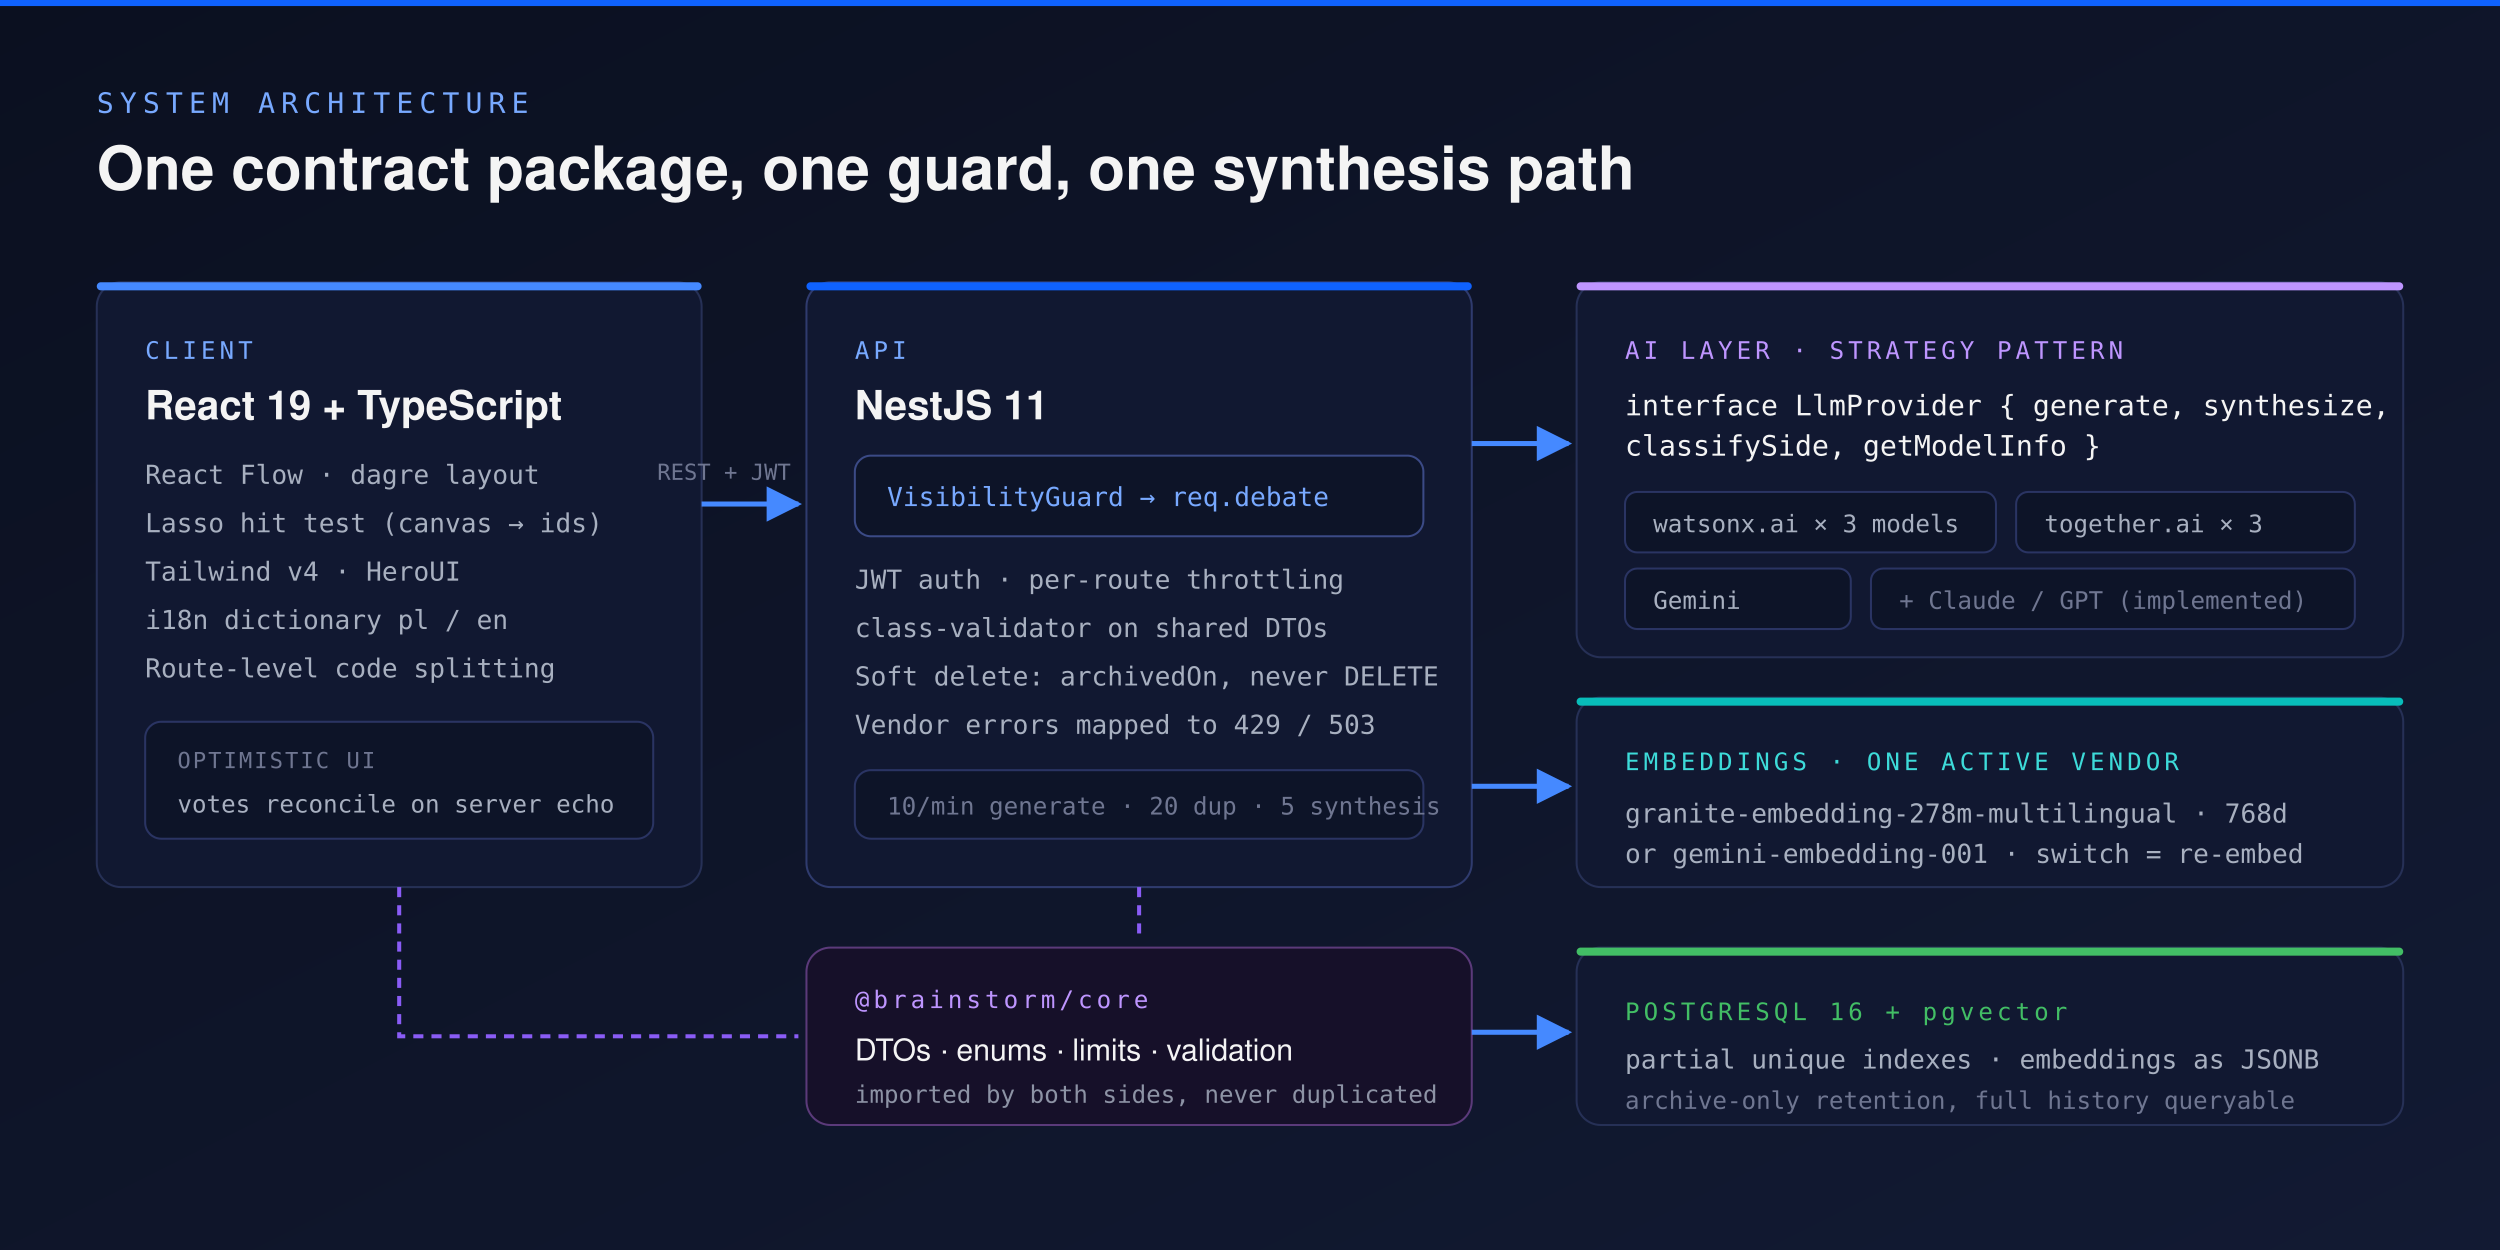
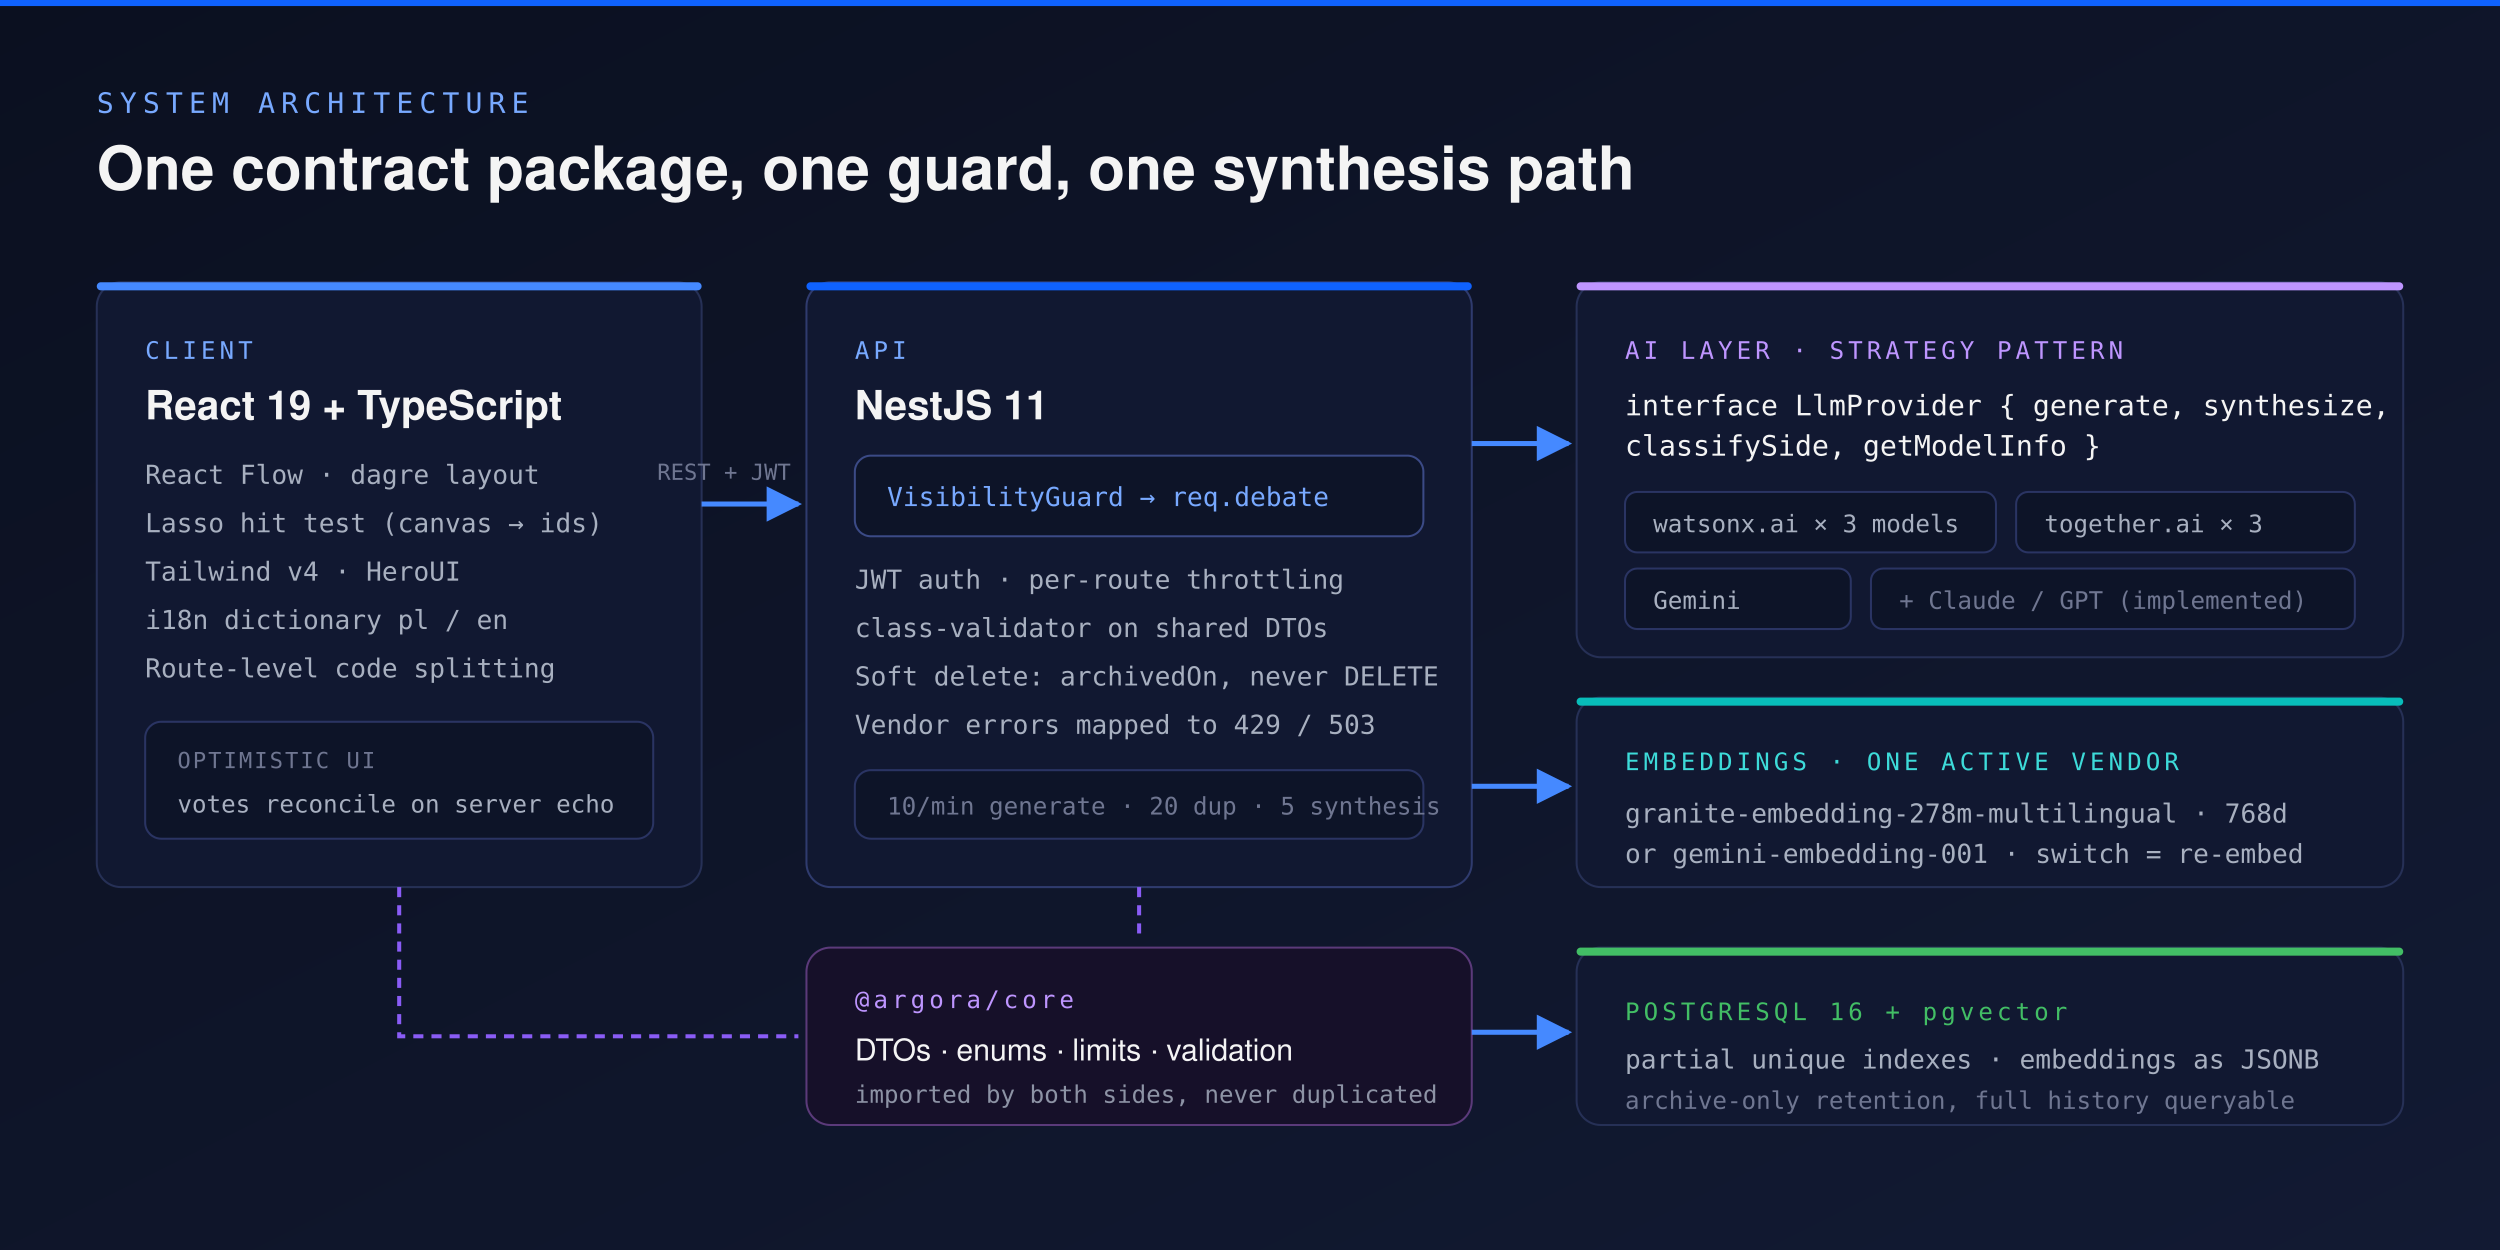
<svg xmlns="http://www.w3.org/2000/svg" viewBox="0 0 1240 620" width="1240" height="620" role="img" aria-label="Argora system architecture: React client, NestJS API, PostgreSQL and the pluggable LLM layer">
  <defs>
    <linearGradient id="archBg" x1="0" y1="0" x2="1" y2="1">
      <stop offset="0" stop-color="#0b1020" />
      <stop offset="1" stop-color="#121a33" />
    </linearGradient>
    <marker id="aArrow" viewBox="0 0 10 10" refX="9" refY="5" markerWidth="7" markerHeight="7" orient="auto-start-reverse">
      <path d="M0 0 L10 5 L0 10 z" fill="#4589ff" />
    </marker>
  </defs>
  <rect width="1240" height="620" fill="url(#archBg)" />
  <rect x="0" y="0" width="1240" height="3" fill="#0f62fe" />
  <text x="48" y="56" font-family="IBM Plex Mono, ui-monospace, monospace" font-size="14" letter-spacing="3" fill="#78a9ff">SYSTEM ARCHITECTURE</text>
  <text x="48" y="94" font-family="IBM Plex Sans, Segoe UI, Helvetica, Arial, sans-serif" font-size="30" font-weight="700" fill="#f4f4f4">One contract package, one guard, one synthesis path</text>
  <rect x="48" y="140" width="300" height="300" rx="12" fill="#111831" stroke="#263056" />
  <rect x="48" y="140" width="300" height="4" rx="2" fill="#4589ff" />
  <text x="72" y="178" font-family="IBM Plex Mono, ui-monospace, monospace" font-size="12" letter-spacing="2" fill="#78a9ff">CLIENT</text>
  <text x="72" y="208" font-family="IBM Plex Sans, Segoe UI, Helvetica, Arial, sans-serif" font-size="20" font-weight="700" fill="#f4f4f4">React 19 + TypeScript</text>
  <text x="72" y="240" font-family="IBM Plex Mono, ui-monospace, monospace" font-size="13" fill="#a8b0c0">React Flow · dagre layout</text>
  <text x="72" y="264" font-family="IBM Plex Mono, ui-monospace, monospace" font-size="13" fill="#a8b0c0">Lasso hit test (canvas → ids)</text>
  <text x="72" y="288" font-family="IBM Plex Mono, ui-monospace, monospace" font-size="13" fill="#a8b0c0">Tailwind v4 · HeroUI</text>
  <text x="72" y="312" font-family="IBM Plex Mono, ui-monospace, monospace" font-size="13" fill="#a8b0c0">i18n dictionary pl / en</text>
  <text x="72" y="336" font-family="IBM Plex Mono, ui-monospace, monospace" font-size="13" fill="#a8b0c0">Route-level code splitting</text>
  <rect x="72" y="358" width="252" height="58" rx="8" fill="#0d1428" stroke="#2a3463" />
  <text x="88" y="381" font-family="IBM Plex Mono, ui-monospace, monospace" font-size="11" letter-spacing="1" fill="#6f7691">OPTIMISTIC UI</text>
  <text x="88" y="403" font-family="IBM Plex Mono, ui-monospace, monospace" font-size="12" fill="#a8b0c0">votes reconcile on server echo</text>
  <rect x="400" y="140" width="330" height="300" rx="12" fill="#111831" stroke="#2f3b6e" />
  <rect x="400" y="140" width="330" height="4" rx="2" fill="#0f62fe" />
  <text x="424" y="178" font-family="IBM Plex Mono, ui-monospace, monospace" font-size="12" letter-spacing="2" fill="#78a9ff">API</text>
  <text x="424" y="208" font-family="IBM Plex Sans, Segoe UI, Helvetica, Arial, sans-serif" font-size="20" font-weight="700" fill="#f4f4f4">NestJS 11</text>
  <rect x="424" y="226" width="282" height="40" rx="8" fill="#0d1428" stroke="#3b4a86" />
  <text x="440" y="251" font-family="IBM Plex Mono, ui-monospace, monospace" font-size="13" fill="#78a9ff">VisibilityGuard → req.debate</text>
  <text x="424" y="292" font-family="IBM Plex Mono, ui-monospace, monospace" font-size="13" fill="#a8b0c0">JWT auth · per-route throttling</text>
  <text x="424" y="316" font-family="IBM Plex Mono, ui-monospace, monospace" font-size="13" fill="#a8b0c0">class-validator on shared DTOs</text>
  <text x="424" y="340" font-family="IBM Plex Mono, ui-monospace, monospace" font-size="13" fill="#a8b0c0">Soft delete: archivedOn, never DELETE</text>
  <text x="424" y="364" font-family="IBM Plex Mono, ui-monospace, monospace" font-size="13" fill="#a8b0c0">Vendor errors mapped to 429 / 503</text>
  <rect x="424" y="382" width="282" height="34" rx="8" fill="#0d1428" stroke="#2a3463" />
  <text x="440" y="404" font-family="IBM Plex Mono, ui-monospace, monospace" font-size="12" fill="#6f7691">10/min generate · 20 dup · 5 synthesis</text>
  <rect x="400" y="470" width="330" height="88" rx="12" fill="#161029" stroke="#5b3a7a" />
-   <text x="424" y="500" font-family="IBM Plex Mono, ui-monospace, monospace" font-size="12" letter-spacing="2" fill="#be95ff">@brainstorm/core</text>
+   <text x="424" y="500" font-family="IBM Plex Mono, ui-monospace, monospace" font-size="12" letter-spacing="2" fill="#be95ff">@argora/core</text>
  <text x="424" y="526" font-family="IBM Plex Sans, Segoe UI, Helvetica, Arial, sans-serif" font-size="15" fill="#f4f4f4">DTOs · enums · limits · validation</text>
  <text x="424" y="547" font-family="IBM Plex Mono, ui-monospace, monospace" font-size="12" fill="#8d93a5">imported by both sides, never duplicated</text>
  <rect x="782" y="140" width="410" height="186" rx="12" fill="#111831" stroke="#263056" />
  <rect x="782" y="140" width="410" height="4" rx="2" fill="#be95ff" />
  <text x="806" y="178" font-family="IBM Plex Mono, ui-monospace, monospace" font-size="12" letter-spacing="2" fill="#be95ff">AI LAYER · STRATEGY PATTERN</text>
  <text x="806" y="206" font-family="IBM Plex Mono, ui-monospace, monospace" font-size="14" fill="#f4f4f4">interface LlmProvider { generate, synthesize,</text>
  <text x="806" y="226" font-family="IBM Plex Mono, ui-monospace, monospace" font-size="14" fill="#f4f4f4">  classifySide, getModelInfo }</text>
  <rect x="806" y="244" width="184" height="30" rx="6" fill="#0d1428" stroke="#2a3463" />
  <text x="820" y="264" font-family="IBM Plex Mono, ui-monospace, monospace" font-size="12" fill="#a8b0c0">watsonx.ai × 3 models</text>
  <rect x="1000" y="244" width="168" height="30" rx="6" fill="#0d1428" stroke="#2a3463" />
  <text x="1014" y="264" font-family="IBM Plex Mono, ui-monospace, monospace" font-size="12" fill="#a8b0c0">together.ai × 3</text>
  <rect x="806" y="282" width="112" height="30" rx="6" fill="#0d1428" stroke="#2a3463" />
  <text x="820" y="302" font-family="IBM Plex Mono, ui-monospace, monospace" font-size="12" fill="#a8b0c0">Gemini</text>
  <rect x="928" y="282" width="240" height="30" rx="6" fill="#0d1428" stroke="#2a3463" />
  <text x="942" y="302" font-family="IBM Plex Mono, ui-monospace, monospace" font-size="12" fill="#6f7691">+ Claude / GPT (implemented)</text>
  <rect x="782" y="346" width="410" height="94" rx="12" fill="#111831" stroke="#263056" />
  <rect x="782" y="346" width="410" height="4" rx="2" fill="#08bdba" />
  <text x="806" y="382" font-family="IBM Plex Mono, ui-monospace, monospace" font-size="12" letter-spacing="2" fill="#3ddbd9">EMBEDDINGS · ONE ACTIVE VENDOR</text>
  <text x="806" y="408" font-family="IBM Plex Mono, ui-monospace, monospace" font-size="13" fill="#a8b0c0">granite-embedding-278m-multilingual · 768d</text>
  <text x="806" y="428" font-family="IBM Plex Mono, ui-monospace, monospace" font-size="13" fill="#a8b0c0">or gemini-embedding-001 · switch = re-embed</text>
  <rect x="782" y="470" width="410" height="88" rx="12" fill="#111831" stroke="#263056" />
  <rect x="782" y="470" width="410" height="4" rx="2" fill="#42be65" />
  <text x="806" y="506" font-family="IBM Plex Mono, ui-monospace, monospace" font-size="12" letter-spacing="2" fill="#42be65">POSTGRESQL 16 + pgvector</text>
  <text x="806" y="530" font-family="IBM Plex Mono, ui-monospace, monospace" font-size="13" fill="#a8b0c0">partial unique indexes · embeddings as JSONB</text>
  <text x="806" y="550" font-family="IBM Plex Mono, ui-monospace, monospace" font-size="12" fill="#6f7691">archive-only retention, full history queryable</text>
  <line x1="348" y1="250" x2="396" y2="250" stroke="#4589ff" stroke-width="2.5" marker-end="url(#aArrow)" />
  <text x="326" y="238" font-family="IBM Plex Mono, ui-monospace, monospace" font-size="11" fill="#6f7691">REST + JWT</text>
  <line x1="730" y1="220" x2="778" y2="220" stroke="#4589ff" stroke-width="2.5" marker-end="url(#aArrow)" />
  <line x1="730" y1="390" x2="778" y2="390" stroke="#4589ff" stroke-width="2.5" marker-end="url(#aArrow)" />
  <line x1="730" y1="512" x2="778" y2="512" stroke="#4589ff" stroke-width="2.5" marker-end="url(#aArrow)" />
  <path d="M565 440 L565 466" stroke="#8a5cf6" stroke-width="2" stroke-dasharray="5 4" />
  <path d="M198 440 L198 514 L396 514" fill="none" stroke="#8a5cf6" stroke-width="2" stroke-dasharray="5 4" />
</svg>
